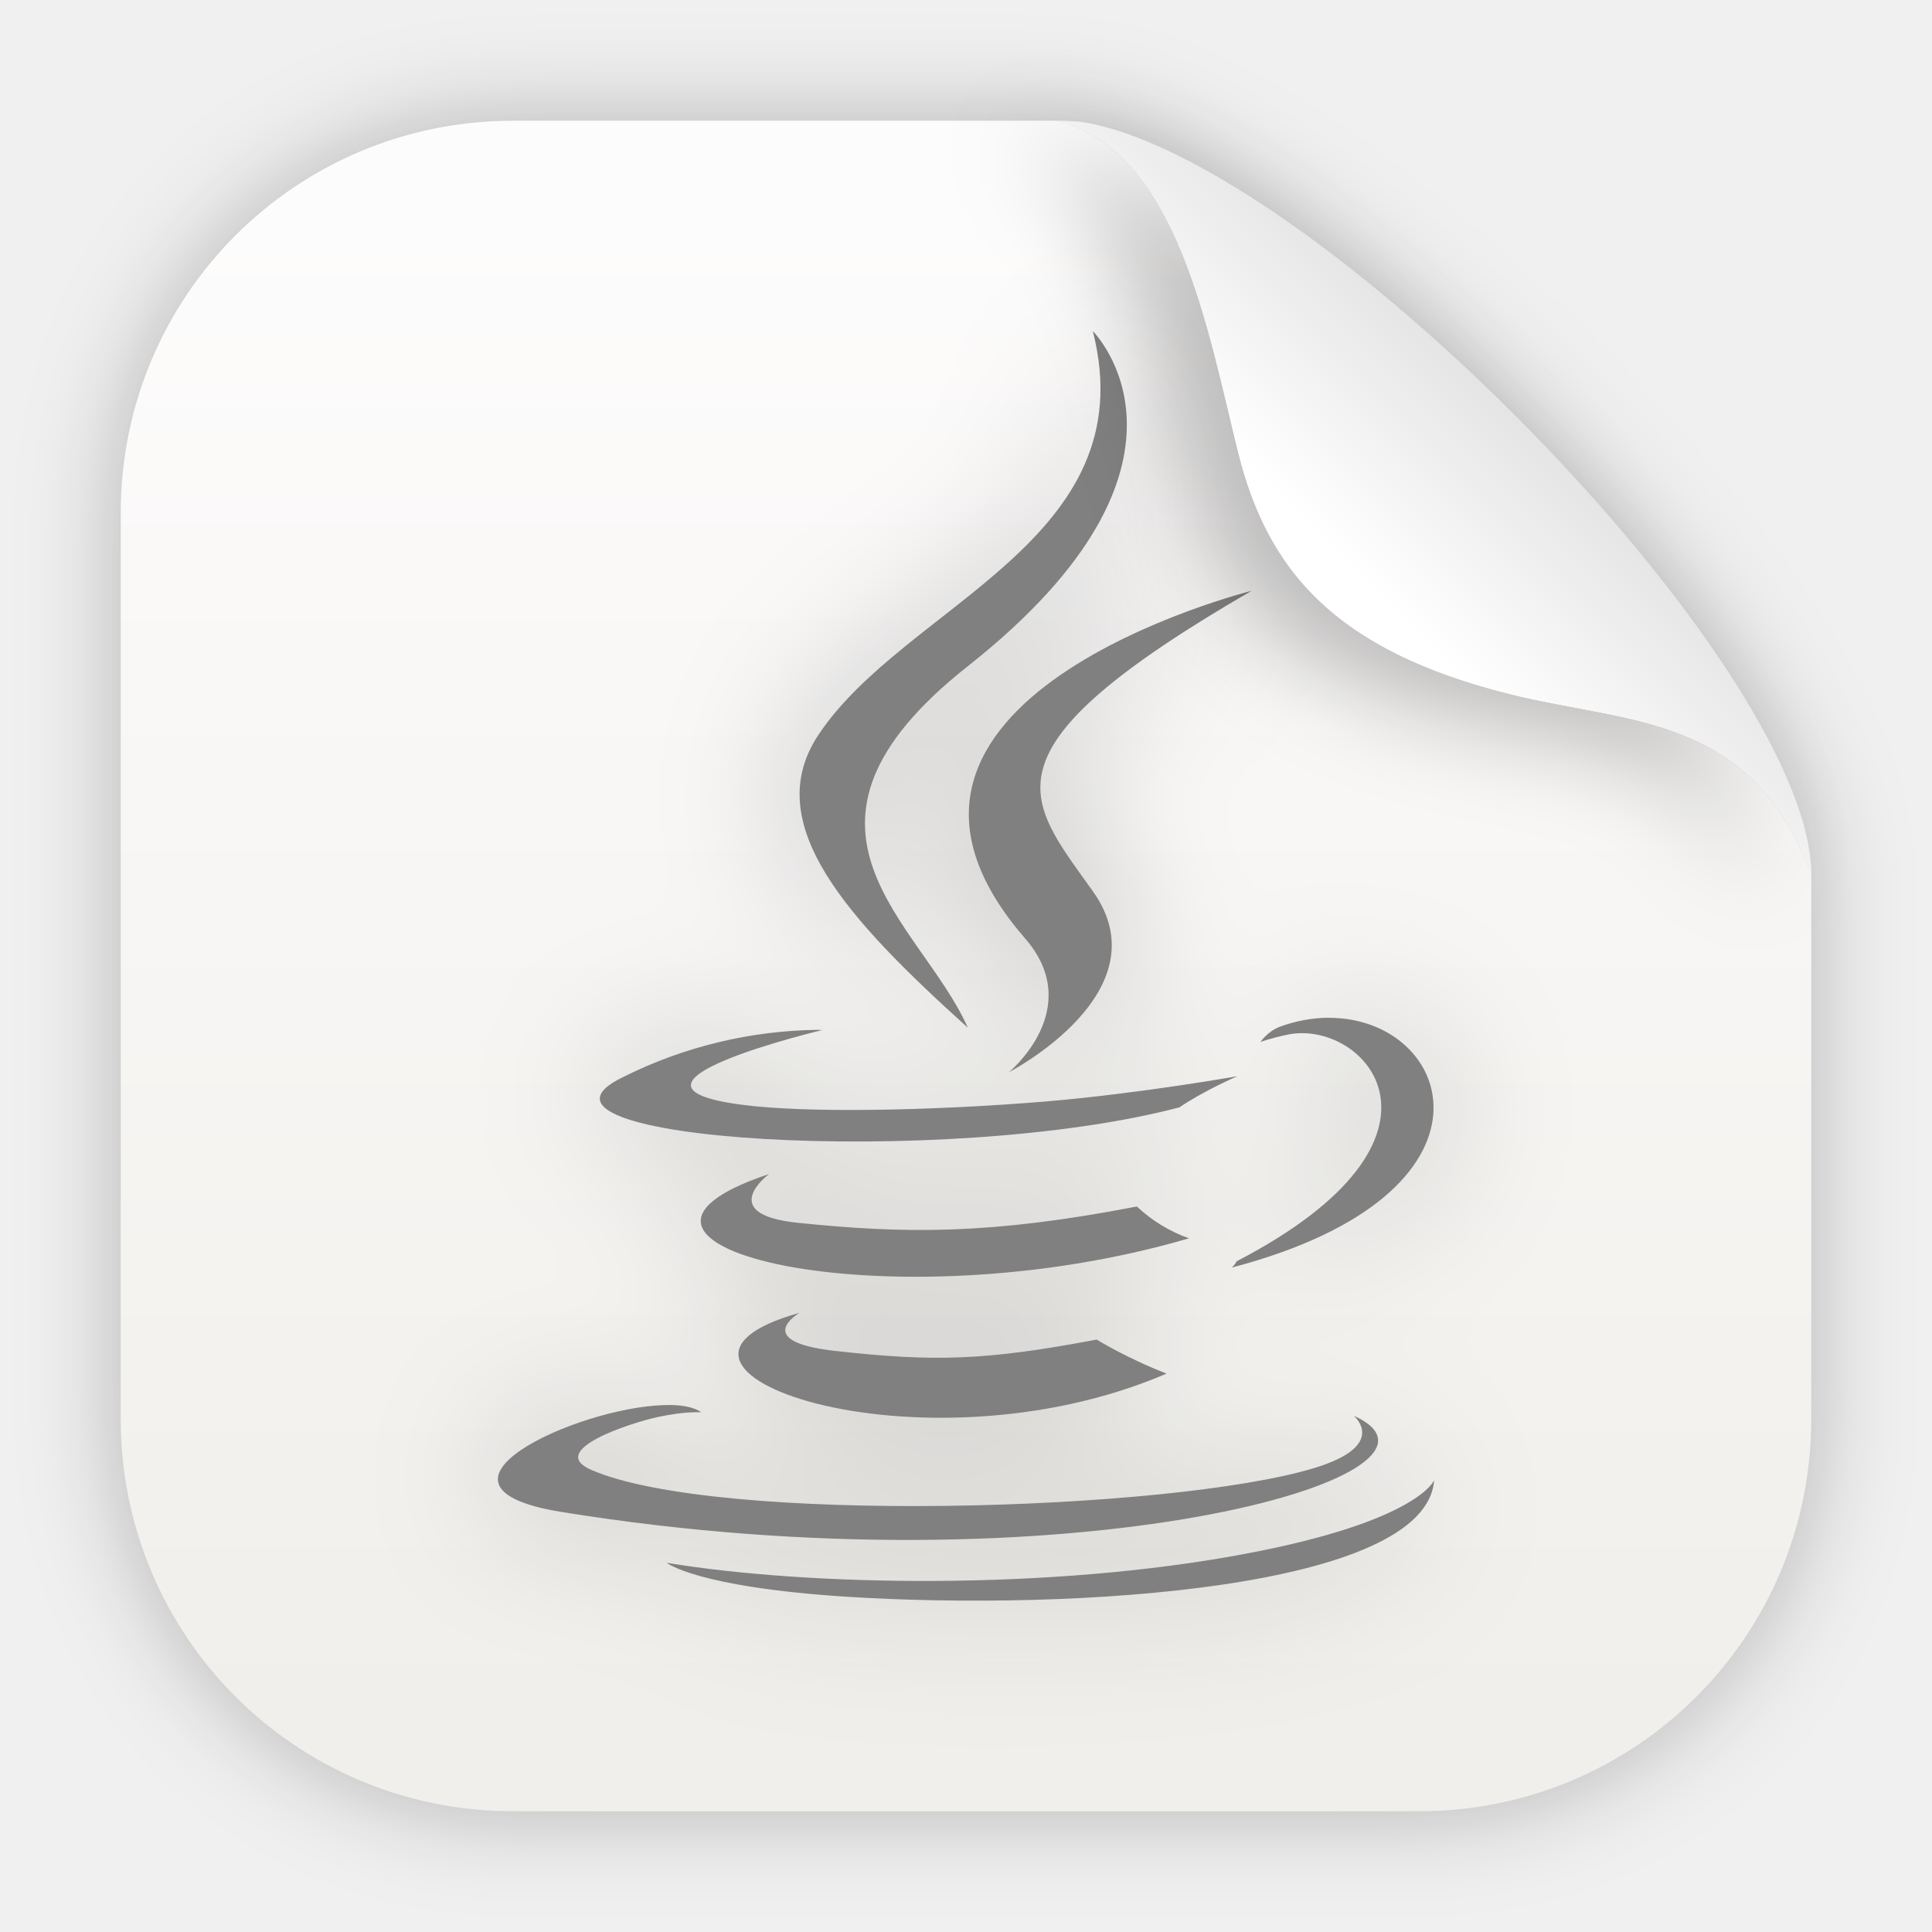
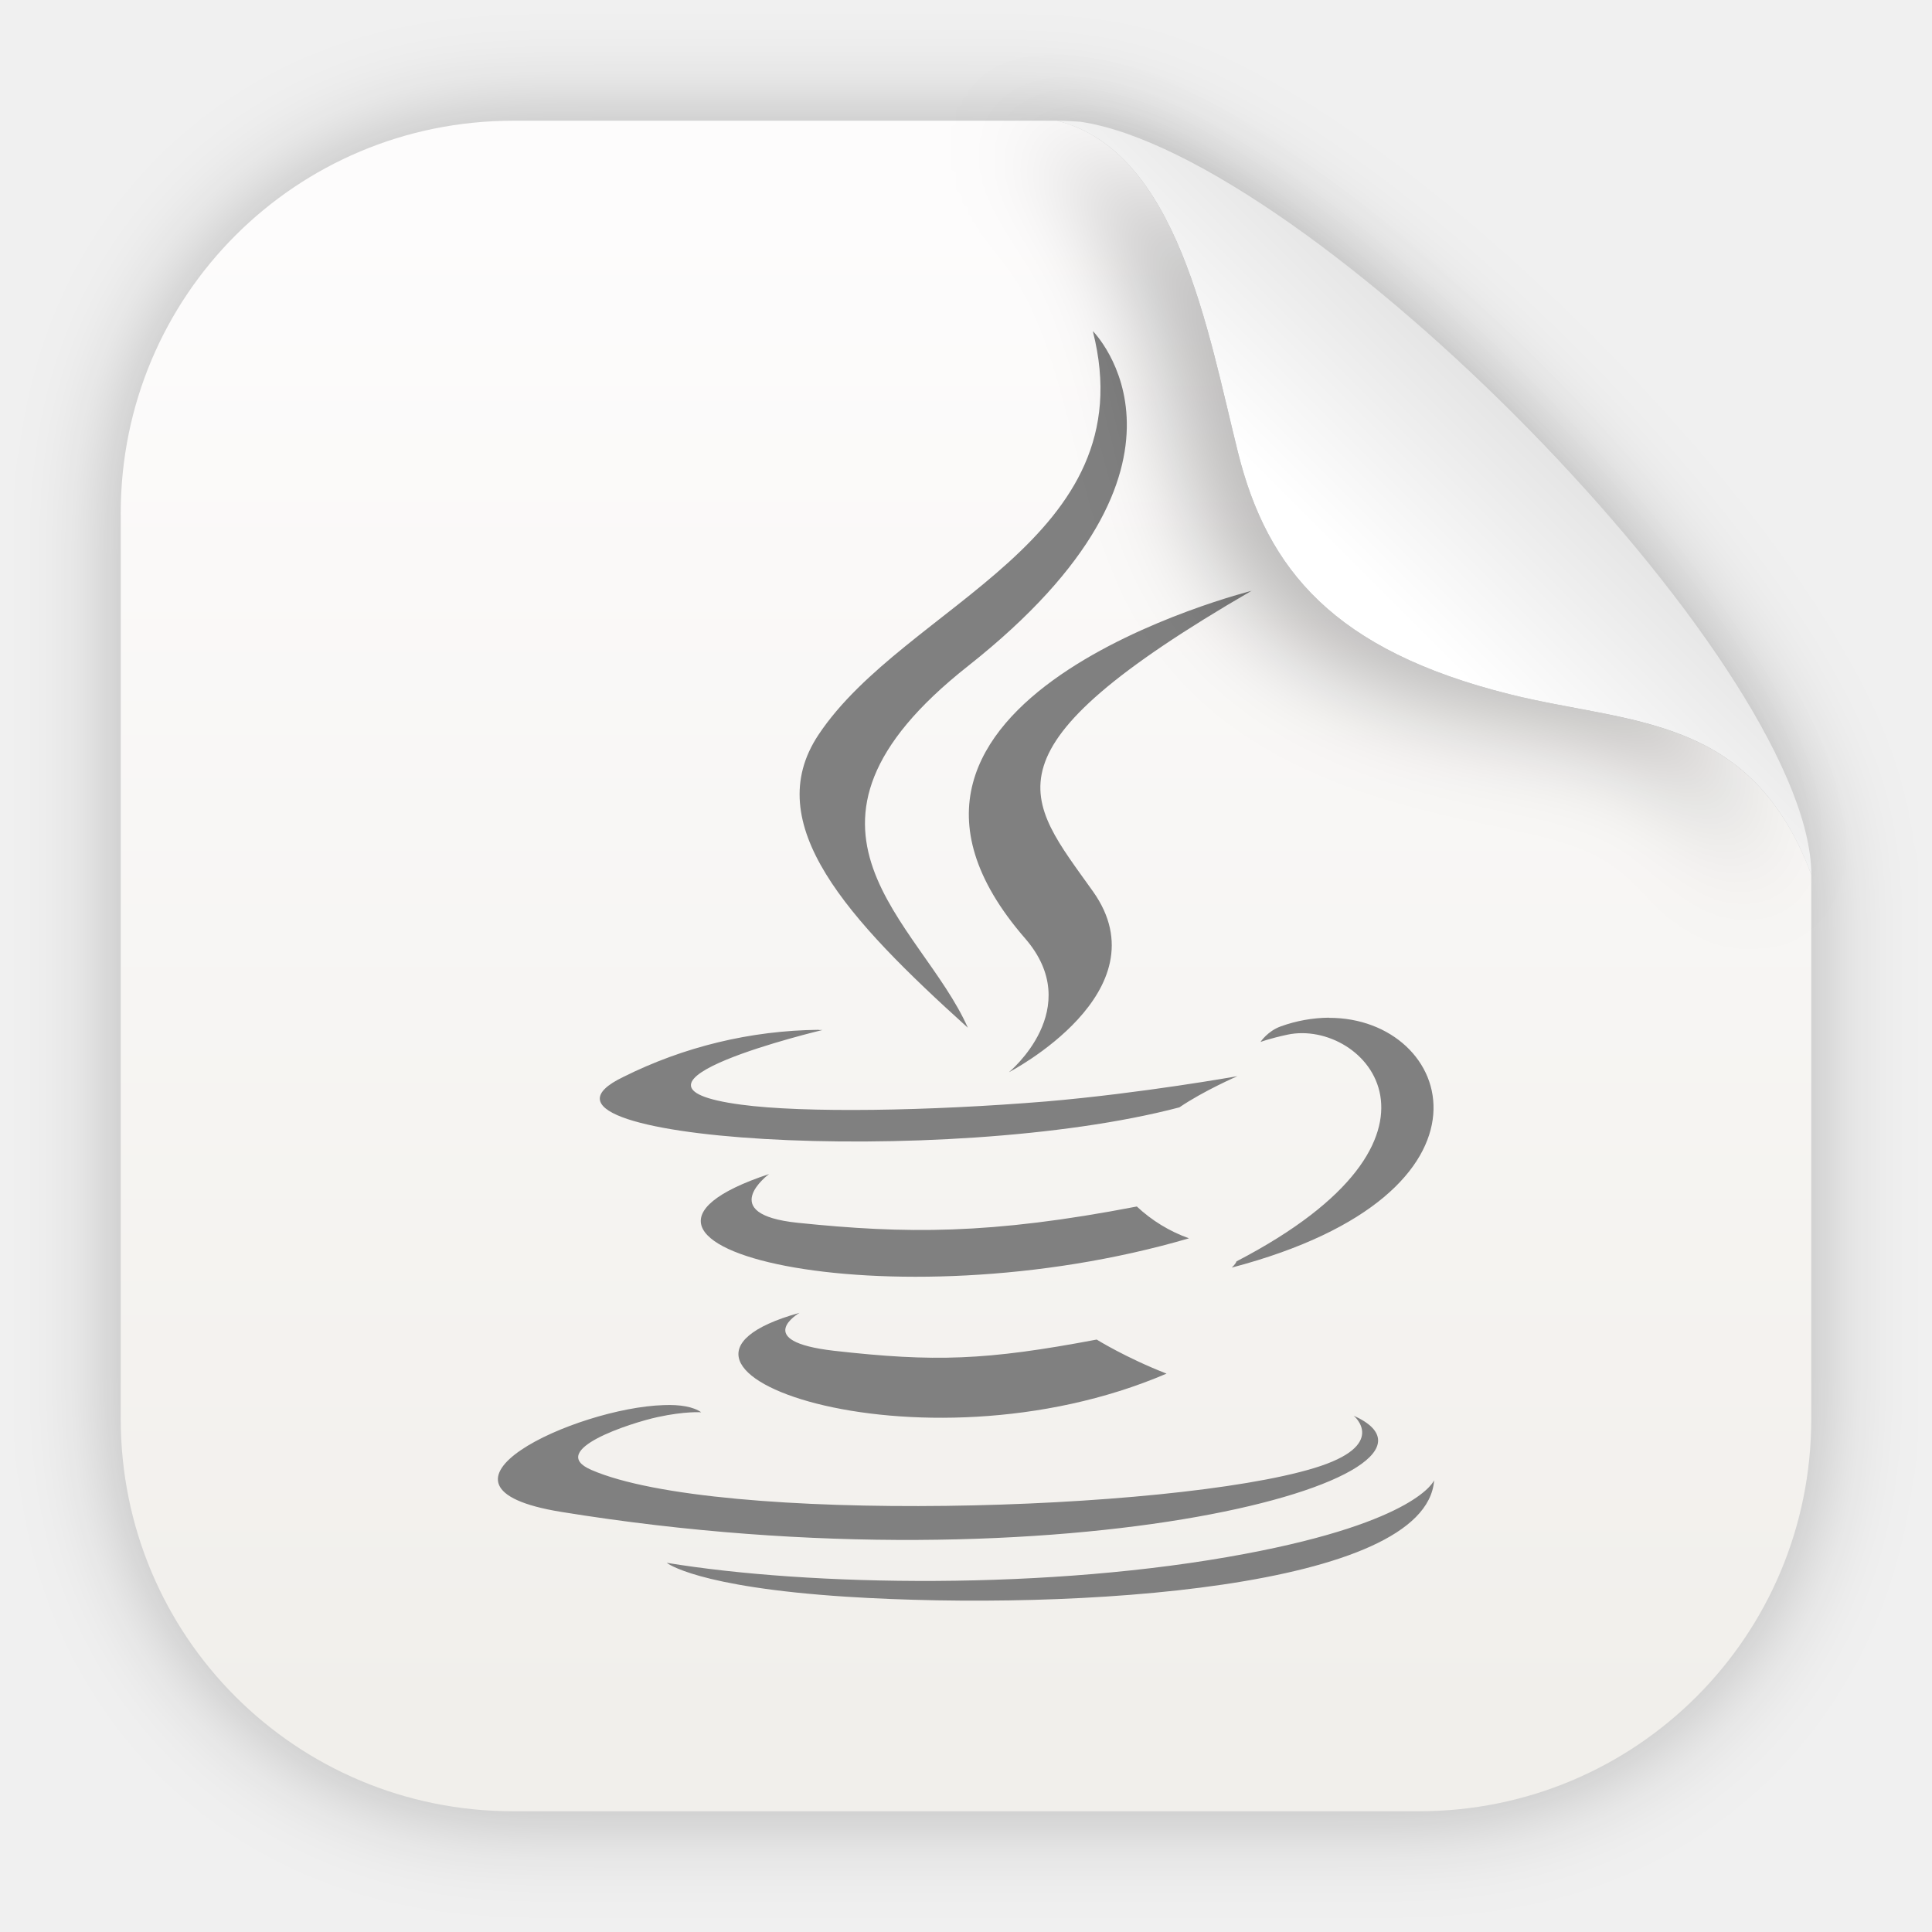
<svg xmlns="http://www.w3.org/2000/svg" xmlns:xlink="http://www.w3.org/1999/xlink" width="64" height="64" version="1.1" id="svg2">
  <defs id="defs2">
    <linearGradient id="linearGradient94" x1="7.937" x2="7.937" y1="15.081" y2="1.852" gradientTransform="scale(3.7796)" gradientUnits="userSpaceOnUse" spreadMethod="pad">
      <stop stop-color="#f1efeb" offset="0" id="stop93" style="stop-color:#000000;stop-opacity:1;" />
      <stop stop-color="#fdfcfc" offset="1" id="stop94" />
    </linearGradient>
    <linearGradient id="linearGradient92" x1="7.937" x2="7.937" y1="15.081" y2="1.852" gradientTransform="scale(3.7796)" gradientUnits="userSpaceOnUse" spreadMethod="pad">
      <stop stop-color="#f1efeb" offset="0" id="stop91" style="stop-color:#695e49;stop-opacity:1;" />
      <stop stop-color="#fdfcfc" offset="1" id="stop92" />
    </linearGradient>
    <linearGradient id="linearGradient90" x1="7.937" x2="7.937" y1="15.081" y2="1.852" gradientTransform="scale(3.7796)" gradientUnits="userSpaceOnUse" spreadMethod="pad">
      <stop stop-color="#f1efeb" offset="0" id="stop89" style="stop-color:#6a5f4a;stop-opacity:1;" />
      <stop stop-color="#fdfcfc" offset="1" id="stop90" />
    </linearGradient>
    <linearGradient id="linearGradient88" x1="7.937" x2="7.937" y1="15.081" y2="1.852" gradientTransform="scale(3.7796)" gradientUnits="userSpaceOnUse" spreadMethod="pad">
      <stop stop-color="#f1efeb" offset="0" id="stop87" style="stop-color:#70654e;stop-opacity:1;" />
      <stop stop-color="#fdfcfc" offset="1" id="stop88" />
    </linearGradient>
    <linearGradient id="linearGradient86" x1="7.937" x2="7.937" y1="15.081" y2="1.852" gradientTransform="scale(3.7796)" gradientUnits="userSpaceOnUse" spreadMethod="pad">
      <stop stop-color="#f1efeb" offset="0" id="stop85" style="stop-color:#948567;stop-opacity:1;" />
      <stop stop-color="#fdfcfc" offset="1" id="stop86" />
    </linearGradient>
    <linearGradient id="linearGradient84" x1="7.937" x2="7.937" y1="15.081" y2="1.852" gradientTransform="scale(3.7796)" gradientUnits="userSpaceOnUse" spreadMethod="pad">
      <stop stop-color="#f1efeb" offset="0" id="stop83" style="stop-color:#aca189;stop-opacity:1;" />
      <stop stop-color="#fdfcfc" offset="1" id="stop84" />
    </linearGradient>
    <linearGradient id="linearGradient82" x1="7.937" x2="7.937" y1="15.081" y2="1.852" gradientTransform="scale(3.7796)" gradientUnits="userSpaceOnUse" spreadMethod="pad">
      <stop stop-color="#f1efeb" offset="0" id="stop81" style="stop-color:#c1b9a7;stop-opacity:1;" />
      <stop stop-color="#fdfcfc" offset="1" id="stop82" />
    </linearGradient>
    <linearGradient id="linearGradient80" x1="7.937" x2="7.937" y1="15.081" y2="1.852" gradientTransform="scale(3.7796)" gradientUnits="userSpaceOnUse" spreadMethod="pad">
      <stop stop-color="#f1efeb" offset="0" id="stop79" style="stop-color:#d0c9bb;stop-opacity:1;" />
      <stop stop-color="#fdfcfc" offset="1" id="stop80" />
    </linearGradient>
    <linearGradient id="linearGradient78" x1="7.937" x2="7.937" y1="15.081" y2="1.852" gradientTransform="scale(3.7796)" gradientUnits="userSpaceOnUse" spreadMethod="pad">
      <stop stop-color="#f1efeb" offset="0" id="stop77" style="stop-color:#dcd7cd;stop-opacity:1;" />
      <stop stop-color="#fdfcfc" offset="1" id="stop78" />
    </linearGradient>
    <linearGradient id="linearGradient76" x1="7.937" x2="7.937" y1="15.081" y2="1.852" gradientTransform="scale(3.7796)" gradientUnits="userSpaceOnUse" spreadMethod="pad">
      <stop stop-color="#f1efeb" offset="0" id="stop75" style="stop-color:#e2ddd5;stop-opacity:1;" />
      <stop stop-color="#fdfcfc" offset="1" id="stop76" />
    </linearGradient>
    <linearGradient id="linearGradient74" x1="7.937" x2="7.937" y1="15.081" y2="1.852" gradientTransform="scale(3.7796)" gradientUnits="userSpaceOnUse" spreadMethod="pad">
      <stop stop-color="#f1efeb" offset="0" id="stop73" style="stop-color:#e2ded5;stop-opacity:1;" />
      <stop stop-color="#fdfcfc" offset="1" id="stop74" />
    </linearGradient>
    <linearGradient id="linearGradient72" x1="7.937" x2="7.937" y1="15.081" y2="1.852" gradientTransform="scale(3.7796)" gradientUnits="userSpaceOnUse" spreadMethod="pad">
      <stop stop-color="#f1efeb" offset="0" id="stop71" style="stop-color:#9a8b6e;stop-opacity:1;" />
      <stop stop-color="#fdfcfc" offset="1" id="stop72" />
    </linearGradient>
    <linearGradient id="linearGradient70" x1="7.937" x2="7.937" y1="15.081" y2="1.852" gradientTransform="scale(3.7796)" gradientUnits="userSpaceOnUse" spreadMethod="pad">
      <stop stop-color="#f1efeb" offset="0" id="stop69" style="stop-color:#756a52;stop-opacity:1;" />
      <stop stop-color="#fdfcfc" offset="1" id="stop70" />
    </linearGradient>
    <linearGradient id="linearGradient68" x1="7.937" x2="7.937" y1="15.081" y2="1.852" gradientTransform="scale(3.7796)" gradientUnits="userSpaceOnUse" spreadMethod="pad">
      <stop stop-color="#f1efeb" offset="0" id="stop67" style="stop-color:#574e3d;stop-opacity:1;" />
      <stop stop-color="#fdfcfc" offset="1" id="stop68" />
    </linearGradient>
    <linearGradient id="linearGradient66" x1="7.937" x2="7.937" y1="15.081" y2="1.852" gradientTransform="scale(3.7796)" gradientUnits="userSpaceOnUse" spreadMethod="pad">
      <stop stop-color="#f1efeb" offset="0" id="stop65" style="stop-color:#4d4536;stop-opacity:1;" />
      <stop stop-color="#fdfcfc" offset="1" id="stop66" />
    </linearGradient>
    <linearGradient id="linearGradient64" x1="7.937" x2="7.937" y1="15.081" y2="1.852" gradientTransform="scale(3.7796)" gradientUnits="userSpaceOnUse" spreadMethod="pad">
      <stop stop-color="#f1efeb" offset="0" id="stop63" style="stop-color:#4d4536;stop-opacity:1;" />
      <stop stop-color="#fdfcfc" offset="1" id="stop64" />
    </linearGradient>
    <linearGradient id="linearGradient62" x1="7.937" x2="7.937" y1="15.081" y2="1.852" gradientTransform="scale(3.7796)" gradientUnits="userSpaceOnUse" spreadMethod="pad">
      <stop stop-color="#f1efeb" offset="0" id="stop61" style="stop-color:#0c0b08;stop-opacity:1;" />
      <stop stop-color="#fdfcfc" offset="1" id="stop62" />
    </linearGradient>
    <linearGradient id="linearGradient60" x1="7.937" x2="7.937" y1="15.081" y2="1.852" gradientTransform="scale(3.7796)" gradientUnits="userSpaceOnUse" spreadMethod="pad">
      <stop stop-color="#f1efeb" offset="0" id="stop59" style="stop-color:#0b0a08;stop-opacity:1;" />
      <stop stop-color="#fdfcfc" offset="1" id="stop60" />
    </linearGradient>
    <linearGradient id="linearGradient58" x1="7.937" x2="7.937" y1="15.081" y2="1.852" gradientTransform="scale(3.7796)" gradientUnits="userSpaceOnUse" spreadMethod="pad">
      <stop stop-color="#f1efeb" offset="0" id="stop57" style="stop-color:#0b0a08;stop-opacity:1;" />
      <stop stop-color="#fdfcfc" offset="1" id="stop58" />
    </linearGradient>
    <linearGradient id="linearGradient56" x1="7.937" x2="7.937" y1="15.081" y2="1.852" gradientTransform="scale(3.7796)" gradientUnits="userSpaceOnUse" spreadMethod="pad">
      <stop stop-color="#f1efeb" offset="0" id="stop55" style="stop-color:#171410;stop-opacity:1;" />
      <stop stop-color="#fdfcfc" offset="1" id="stop56" />
    </linearGradient>
    <linearGradient id="linearGradient54" x1="7.937" x2="7.937" y1="15.081" y2="1.852" gradientTransform="scale(3.7796)" gradientUnits="userSpaceOnUse" spreadMethod="pad">
      <stop stop-color="#f1efeb" offset="0" id="stop53" style="stop-color:#2d281f;stop-opacity:1;" />
      <stop stop-color="#fdfcfc" offset="1" id="stop54" />
    </linearGradient>
    <linearGradient id="linearGradient52" x1="7.937" x2="7.937" y1="15.081" y2="1.852" gradientTransform="scale(3.7796)" gradientUnits="userSpaceOnUse" spreadMethod="pad">
      <stop stop-color="#f1efeb" offset="0" id="stop51" style="stop-color:#3a3428;stop-opacity:1;" />
      <stop stop-color="#fdfcfc" offset="1" id="stop52" />
    </linearGradient>
    <linearGradient id="linearGradient50" x1="7.937" x2="7.937" y1="15.081" y2="1.852" gradientTransform="scale(3.7796)" gradientUnits="userSpaceOnUse" spreadMethod="pad">
      <stop stop-color="#f1efeb" offset="0" id="stop49" style="stop-color:#473f31;stop-opacity:1;" />
      <stop stop-color="#fdfcfc" offset="1" id="stop50" />
    </linearGradient>
    <linearGradient id="linearGradient48" x1="7.937" x2="7.937" y1="15.081" y2="1.852" gradientTransform="scale(3.7796)" gradientUnits="userSpaceOnUse" spreadMethod="pad">
      <stop stop-color="#f1efeb" offset="0" id="stop47" style="stop-color:#4e4737;stop-opacity:1;" />
      <stop stop-color="#fdfcfc" offset="1" id="stop48" />
    </linearGradient>
    <linearGradient id="linearGradient46" x1="7.937" x2="7.937" y1="15.081" y2="1.852" gradientTransform="scale(3.7796)" gradientUnits="userSpaceOnUse" spreadMethod="pad">
      <stop stop-color="#f1efeb" offset="0" id="stop45" style="stop-color:#534b3a;stop-opacity:1;" />
      <stop stop-color="#fdfcfc" offset="1" id="stop46" />
    </linearGradient>
    <linearGradient id="linearGradient44" x1="7.937" x2="7.937" y1="15.081" y2="1.852" gradientTransform="scale(3.7796)" gradientUnits="userSpaceOnUse" spreadMethod="pad">
      <stop stop-color="#f1efeb" offset="0" id="stop43" style="stop-color:#544c3b;stop-opacity:1;" />
      <stop stop-color="#fdfcfc" offset="1" id="stop44" />
    </linearGradient>
    <linearGradient id="linearGradient42" x1="7.937" x2="7.937" y1="15.081" y2="1.852" gradientTransform="scale(3.7796)" gradientUnits="userSpaceOnUse" spreadMethod="pad">
      <stop stop-color="#f1efeb" offset="0" id="stop41" style="stop-color:#554c3b;stop-opacity:1;" />
      <stop stop-color="#fdfcfc" offset="1" id="stop42" />
    </linearGradient>
    <linearGradient id="linearGradient40" x1="7.937" x2="7.937" y1="15.081" y2="1.852" gradientTransform="scale(3.7796)" gradientUnits="userSpaceOnUse" spreadMethod="pad">
      <stop stop-color="#f1efeb" offset="0" id="stop39" style="stop-color:#564d3c;stop-opacity:1;" />
      <stop stop-color="#fdfcfc" offset="1" id="stop40" />
    </linearGradient>
    <linearGradient id="linearGradient38" x1="7.937" x2="7.937" y1="15.081" y2="1.852" gradientTransform="scale(3.7796)" gradientUnits="userSpaceOnUse" spreadMethod="pad">
      <stop stop-color="#f1efeb" offset="0" id="stop37" style="stop-color:#000000;stop-opacity:1;" />
      <stop stop-color="#fdfcfc" offset="1" id="stop38" />
    </linearGradient>
    <linearGradient id="linearGradient36" x1="7.937" x2="7.937" y1="15.081" y2="1.852" gradientTransform="scale(3.7796)" gradientUnits="userSpaceOnUse" spreadMethod="pad">
      <stop stop-color="#f1efeb" offset="0" id="stop35" style="stop-color:#000000;stop-opacity:1;" />
      <stop stop-color="#fdfcfc" offset="1" id="stop36" />
    </linearGradient>
    <linearGradient id="linearGradient34" x1="7.937" x2="7.937" y1="15.081" y2="1.852" gradientTransform="scale(3.7796)" gradientUnits="userSpaceOnUse" spreadMethod="pad">
      <stop stop-color="#f1efeb" offset="0" id="stop33" style="stop-color:#000000;stop-opacity:1;" />
      <stop stop-color="#fdfcfc" offset="1" id="stop34" />
    </linearGradient>
    <linearGradient id="linearGradient32" x1="7.937" x2="7.937" y1="15.081" y2="1.852" gradientTransform="scale(3.7796)" gradientUnits="userSpaceOnUse" spreadMethod="pad">
      <stop stop-color="#f1efeb" offset="0" id="stop31" style="stop-color:#000000;stop-opacity:1;" />
      <stop stop-color="#fdfcfc" offset="1" id="stop32" />
    </linearGradient>
    <linearGradient id="linearGradient30" x1="7.937" x2="7.937" y1="15.081" y2="1.852" gradientTransform="scale(3.7796)" gradientUnits="userSpaceOnUse" spreadMethod="pad">
      <stop stop-color="#f1efeb" offset="0" id="stop29" style="stop-color:#000000;stop-opacity:1;" />
      <stop stop-color="#fdfcfc" offset="1" id="stop30" />
    </linearGradient>
    <linearGradient id="linearGradient28" x1="7.937" x2="7.937" y1="15.081" y2="1.852" gradientTransform="scale(3.7796)" gradientUnits="userSpaceOnUse" spreadMethod="pad">
      <stop stop-color="#f1efeb" offset="0" id="stop27" style="stop-color:#000000;stop-opacity:1;" />
      <stop stop-color="#fdfcfc" offset="1" id="stop28" />
    </linearGradient>
    <linearGradient id="linearGradient26" x1="7.937" x2="7.937" y1="15.081" y2="1.852" gradientTransform="scale(3.7796)" gradientUnits="userSpaceOnUse" spreadMethod="pad">
      <stop stop-color="#f1efeb" offset="0" id="stop25" style="stop-color:#000000;stop-opacity:1;" />
      <stop stop-color="#fdfcfc" offset="1" id="stop26" />
    </linearGradient>
    <linearGradient id="linearGradient24" x1="7.937" x2="7.937" y1="15.081" y2="1.852" gradientTransform="scale(3.7796)" gradientUnits="userSpaceOnUse" spreadMethod="pad">
      <stop stop-color="#f1efeb" offset="0" id="stop23" style="stop-color:#000000;stop-opacity:1;" />
      <stop stop-color="#fdfcfc" offset="1" id="stop24" />
    </linearGradient>
    <linearGradient id="linearGradient22" x1="7.937" x2="7.937" y1="15.081" y2="1.852" gradientTransform="scale(3.7796)" gradientUnits="userSpaceOnUse" spreadMethod="pad">
      <stop stop-color="#f1efeb" offset="0" id="stop21" style="stop-color:#040403;stop-opacity:1;" />
      <stop stop-color="#fdfcfc" offset="1" id="stop22" />
    </linearGradient>
    <linearGradient id="linearGradient20" x1="7.937" x2="7.937" y1="15.081" y2="1.852" gradientTransform="scale(3.7796)" gradientUnits="userSpaceOnUse" spreadMethod="pad">
      <stop stop-color="#f1efeb" offset="0" id="stop19" style="stop-color:#1d1a15;stop-opacity:1;" />
      <stop stop-color="#fdfcfc" offset="1" id="stop20" />
    </linearGradient>
    <linearGradient id="linearGradient18" x1="7.937" x2="7.937" y1="15.081" y2="1.852" gradientTransform="scale(3.7796)" gradientUnits="userSpaceOnUse" spreadMethod="pad">
      <stop stop-color="#f1efeb" offset="0" id="stop17" style="stop-color:#4b4435;stop-opacity:1;" />
      <stop stop-color="#fdfcfc" offset="1" id="stop18" />
    </linearGradient>
    <linearGradient id="linearGradient16" x1="7.937" x2="7.937" y1="15.081" y2="1.852" gradientTransform="scale(3.7796)" gradientUnits="userSpaceOnUse" spreadMethod="pad">
      <stop stop-color="#f1efeb" offset="0" id="stop15" style="stop-color:#635945;stop-opacity:1;" />
      <stop stop-color="#fdfcfc" offset="1" id="stop16" />
    </linearGradient>
    <linearGradient id="linearGradient14" x1="7.937" x2="7.937" y1="15.081" y2="1.852" gradientTransform="scale(3.7796)" gradientUnits="userSpaceOnUse" spreadMethod="pad">
      <stop stop-color="#f1efeb" offset="0" id="stop13" style="stop-color:#746851;stop-opacity:1;" />
      <stop stop-color="#fdfcfc" offset="1" id="stop14" />
    </linearGradient>
    <linearGradient id="linearGradient12" x1="7.937" x2="7.937" y1="15.081" y2="1.852" gradientTransform="scale(3.7796)" gradientUnits="userSpaceOnUse" spreadMethod="pad">
      <stop stop-color="#f1efeb" offset="0" id="stop11" style="stop-color:#7d7057;stop-opacity:1;" />
      <stop stop-color="#fdfcfc" offset="1" id="stop12" />
    </linearGradient>
    <linearGradient id="linearGradient10" x1="7.937" x2="7.937" y1="15.081" y2="1.852" gradientTransform="scale(3.7796)" gradientUnits="userSpaceOnUse" spreadMethod="pad">
      <stop stop-color="#f1efeb" offset="0" id="stop9" style="stop-color:#7f7259;stop-opacity:1;" />
      <stop stop-color="#fdfcfc" offset="1" id="stop10" />
    </linearGradient>
    <linearGradient id="linearGradient8" x1="7.937" x2="7.937" y1="15.081" y2="1.852" gradientTransform="scale(3.7796)" gradientUnits="userSpaceOnUse">
      <stop stop-color="#f1efeb" offset="0" id="stop7" style="stop-color:#7f7259;stop-opacity:1;" />
      <stop stop-color="#fdfcfc" offset="1" id="stop8" />
    </linearGradient>
    <linearGradient id="linearGradient862-3" x1="7.937" x2="7.937" y1="15.081" y2="1.852" gradientTransform="scale(3.7796)" gradientUnits="userSpaceOnUse" xlink:href="#linearGradient92">
      <stop stop-color="#f1efeb" offset="0" id="stop1" />
      <stop stop-color="#fdfcfc" offset="1" id="stop2" />
    </linearGradient>
    <linearGradient id="d" x1="45" x2="60.076" y1="19" y2="3.924" gradientTransform="translate(0.01285182,-0.00112622)" gradientUnits="userSpaceOnUse">
      <stop offset="0" stop-color="#fff" id="stop5" />
      <stop offset="1" stop-color="#b3b3b3" id="stop6" />
    </linearGradient>
    <linearGradient xlink:href="#linearGradient862-3" id="linearGradient5" gradientUnits="userSpaceOnUse" gradientTransform="matrix(3.7796,0,0,3.7796,-9.765e-4,0.0302735)" x1="7.937" y1="15.081" x2="7.937" y2="1.852" />
    <filter style="color-interpolation-filters:sRGB" id="filter95" x="-0.147" y="-0.147" width="1.294" height="1.294">
      <feGaussianBlur stdDeviation="1.53" id="feGaussianBlur95" />
    </filter>
    <linearGradient id="c" x1="32" x2="32" y1="11" y2="53" gradientUnits="userSpaceOnUse">
      <stop stop-color="#f7bd39" offset="0" id="stop3" />
      <stop stop-color="#f9e657" offset="1" id="stop4" />
    </linearGradient>
    <filter id="d-2" x="-0.06" y="-0.06" width="1.12" height="1.12" color-interpolation-filters="sRGB">
      <feGaussianBlur stdDeviation=".185" id="feGaussianBlur10" />
    </filter>
    <linearGradient id="e" x1="8.467" x2="8.467" y1="284.83" y2="292.24" gradientUnits="userSpaceOnUse">
      <stop stop-color="#525252" offset="0" id="stop5-0" />
      <stop stop-color="#1f1f1f" offset="1" id="stop6-2" />
    </linearGradient>
    <filter style="color-interpolation-filters:sRGB" id="filter94" x="-0.069" y="-0.069" width="1.138" height="1.138">
      <feGaussianBlur stdDeviation="1.613" id="feGaussianBlur94" />
    </filter>
    <style id="current-color-scheme" type="text/css">
   .ColorScheme-Text { color:#363636; }
  </style>
    <style id="current-color-scheme-4" type="text/css">.ColorScheme-Text { color:#363636; } .ColorScheme-Text { color:#363636; }</style>
    <style id="current-color-scheme-1" type="text/css">.ColorScheme-Text { color:#363636; } .ColorScheme-Text { color:#363636; }</style>
    <filter style="color-interpolation-filters:sRGB" id="filter1" x="-0.173" y="-0.128" width="1.346" height="1.255">
      <feGaussianBlur stdDeviation="2.238" id="feGaussianBlur1" />
    </filter>
  </defs>
  <path id="path3-9-5" style="fill:#000000;fill-opacity:1;stroke-width:3.78;filter:url(#filter94);opacity:0.25" d="m 17.001,3.999 c -7.203,0 -13.002,5.799 -13.002,13.002 v 29.998 c 0,7.203 5.799,13.002 13.002,13.002 h 29.998 c 7.203,0 13.002,-5.799 13.002,-13.002 V 28.972 c -0.125,-0.333 -0.258,-0.643 -0.398,-0.934 -0.14,-0.29 -0.289,-0.559 -0.443,-0.811 -0.154,-0.251 -0.315,-0.484 -0.482,-0.699 -0.167,-0.215 -0.342,-0.415 -0.521,-0.598 -0.18,-0.183 -0.364,-0.35 -0.555,-0.504 -0.191,-0.154 -0.387,-0.293 -0.588,-0.422 -0.201,-0.128 -0.407,-0.245 -0.617,-0.352 0.21,0.106 0.416,0.223 0.617,0.352 0.201,0.128 0.397,0.268 0.588,0.422 0.191,0.154 0.375,0.321 0.555,0.504 0.18,0.183 0.354,0.382 0.521,0.598 0.167,0.215 0.328,0.448 0.482,0.699 0.154,0.251 0.303,0.52 0.443,0.811 0.14,0.29 0.273,0.601 0.398,0.934 V 28.833 C 59.752,21.784 43.371,5.184 35.8,4.034 c -0.265,-0.02 -0.528,-0.035 -0.787,-0.035 0.25,0.062 0.488,0.146 0.715,0.246 0.227,0.1 0.444,0.216 0.65,0.35 0.206,0.134 0.402,0.285 0.588,0.449 0.186,0.164 0.363,0.342 0.531,0.533 0.168,0.191 0.327,0.396 0.479,0.611 0.151,0.215 0.294,0.44 0.43,0.676 C 38.27,6.629 38.127,6.404 37.976,6.188 37.824,5.973 37.665,5.769 37.497,5.577 37.329,5.386 37.152,5.208 36.966,5.044 36.78,4.88 36.584,4.729 36.378,4.595 36.172,4.461 35.955,4.345 35.728,4.245 35.5,4.145 35.263,4.062 35.013,3.999 Z m 22.729,6.025 c 0.178,0.564 0.338,1.139 0.486,1.709 0.297,1.141 0.547,2.266 0.797,3.266 -0.25,-1 -0.5,-2.125 -0.797,-3.266 -0.148,-0.57 -0.309,-1.145 -0.486,-1.709 z m 13.246,13.58 c 0.484,0.095 0.96,0.197 1.424,0.318 -0.464,-0.122 -0.94,-0.223 -1.424,-0.318 z" />
  <path d="m 17.001,3.999 c -7.203,0 -13.002,5.799 -13.002,13.002 v 29.998 c 0,7.203 5.799,13.002 13.002,13.002 h 29.998 c 7.203,0 13.002,-5.799 13.002,-13.002 V 28.972 c -2.004,-5.329 -5.996,-4.974 -9.988,-5.973 -5.82,-1.455 -8.03,-4.12 -9,-8 -1,-4 -2,-10 -6,-11 z" style="display:inline;fill:url(#linearGradient5);stroke-width:3.78" id="path3-9" />
  <rect style="display:none;opacity:0.25;fill:none;fill-opacity:1;stroke:#ff00ee;stroke-width:0.1;stroke-linecap:square;stroke-linejoin:round;stroke-dasharray:none;stroke-opacity:1" id="rect1" width="31.623" height="31.623" x="16.189" y="16.189" />
-   <path d="m 36.203,10.976 c 1.764,6.939 -6.214,9.037 -9.09,13.365 -1.96,2.945 0.964,6.108 4.948,9.704 -1.552,-3.512 -6.823,-6.59 0,-11.977 8.513,-6.722 4.148,-11.092 4.148,-11.092 z m 5.271,8.592 c 0,0 -14.392,3.591 -7.522,11.511 2.034,2.336 -0.53,4.439 -0.53,4.439 0,0 5.149,-2.659 2.786,-5.986 -2.209,-3.109 -3.904,-4.651 5.265,-9.969 z m 2.548,14.144 a 4.852,4.852 0 0 0 -1.589,0.286 c -0.445,0.159 -0.678,0.519 -0.678,0.519 0,0 0.281,-0.111 0.901,-0.244 2.548,-0.53 6.198,3.411 -1.695,7.511 -0.032,0.095 -0.159,0.207 -0.159,0.207 9.387,-2.468 7.342,-8.285 3.221,-8.274 z M 27.123,34.114 a 14.827,14.827 0 0 0 -6.489,1.568 c -4.312,2.087 10.679,3.041 18.434,1.001 0.81,-0.551 1.923,-1.033 1.923,-1.033 0,0 -3.173,0.567 -6.335,0.837 -3.867,0.318 -8.025,0.387 -10.107,0.106 -4.937,-0.657 2.702,-2.474 2.702,-2.474 h -0.132 z m -1.647,4.778 c -7.119,2.363 3.962,5.043 13.91,2.129 a 4.969,4.969 0 0 1 -1.727,-1.054 c -4.863,0.938 -7.676,0.906 -11.23,0.54 C 23.675,40.222 25.476,38.892 25.476,38.892 Z m 1.006,4.598 c -6.463,1.806 3.931,5.541 12.162,2.013 -1.345,-0.524 -2.315,-1.128 -2.315,-1.128 -3.671,0.694 -5.371,0.747 -8.703,0.371 -2.755,-0.318 -1.144,-1.255 -1.144,-1.255 z m -4.492,3.056 c -2.903,0.085 -8.581,2.702 -3.39,3.539 16.782,2.723 30.591,-1.224 26.242,-3.189 0,0 1.187,0.98 -1.314,1.737 -4.746,1.441 -19.774,1.875 -23.943,0.058 -1.499,-0.652 1.314,-1.557 2.198,-1.748 0.922,-0.201 1.446,-0.159 1.446,-0.159 -0.26,-0.185 -0.705,-0.26 -1.24,-0.238 z m 25.517,2.49 c 0,0 -0.53,1.361 -6.261,2.437 -6.463,1.218 -14.435,1.075 -19.16,0.297 0,0 0.969,0.8 5.943,1.123 7.575,0.482 19.202,-0.27 19.478,-3.851 z" clip-rule="evenodd" fill="#ffffff" fill-rule="evenodd" id="path6" style="fill:#000000;fill-opacity:1;stroke-width:5.297;filter:url(#filter1);opacity:0.25" />
+   <path d="m 36.203,10.976 c 1.764,6.939 -6.214,9.037 -9.09,13.365 -1.96,2.945 0.964,6.108 4.948,9.704 -1.552,-3.512 -6.823,-6.59 0,-11.977 8.513,-6.722 4.148,-11.092 4.148,-11.092 z m 5.271,8.592 c 0,0 -14.392,3.591 -7.522,11.511 2.034,2.336 -0.53,4.439 -0.53,4.439 0,0 5.149,-2.659 2.786,-5.986 -2.209,-3.109 -3.904,-4.651 5.265,-9.969 z m 2.548,14.144 a 4.852,4.852 0 0 0 -1.589,0.286 c -0.445,0.159 -0.678,0.519 -0.678,0.519 0,0 0.281,-0.111 0.901,-0.244 2.548,-0.53 6.198,3.411 -1.695,7.511 -0.032,0.095 -0.159,0.207 -0.159,0.207 9.387,-2.468 7.342,-8.285 3.221,-8.274 z M 27.123,34.114 a 14.827,14.827 0 0 0 -6.489,1.568 c -4.312,2.087 10.679,3.041 18.434,1.001 0.81,-0.551 1.923,-1.033 1.923,-1.033 0,0 -3.173,0.567 -6.335,0.837 -3.867,0.318 -8.025,0.387 -10.107,0.106 -4.937,-0.657 2.702,-2.474 2.702,-2.474 h -0.132 z m -1.647,4.778 c -7.119,2.363 3.962,5.043 13.91,2.129 a 4.969,4.969 0 0 1 -1.727,-1.054 c -4.863,0.938 -7.676,0.906 -11.23,0.54 C 23.675,40.222 25.476,38.892 25.476,38.892 Z m 1.006,4.598 c -6.463,1.806 3.931,5.541 12.162,2.013 -1.345,-0.524 -2.315,-1.128 -2.315,-1.128 -3.671,0.694 -5.371,0.747 -8.703,0.371 -2.755,-0.318 -1.144,-1.255 -1.144,-1.255 z m -4.492,3.056 c -2.903,0.085 -8.581,2.702 -3.39,3.539 16.782,2.723 30.591,-1.224 26.242,-3.189 0,0 1.187,0.98 -1.314,1.737 -4.746,1.441 -19.774,1.875 -23.943,0.058 -1.499,-0.652 1.314,-1.557 2.198,-1.748 0.922,-0.201 1.446,-0.159 1.446,-0.159 -0.26,-0.185 -0.705,-0.26 -1.24,-0.238 z m 25.517,2.49 c 0,0 -0.53,1.361 -6.261,2.437 -6.463,1.218 -14.435,1.075 -19.16,0.297 0,0 0.969,0.8 5.943,1.123 7.575,0.482 19.202,-0.27 19.478,-3.851 z" clip-rule="evenodd" fill="#ffffff" fill-rule="evenodd" id="path6" style="display:none;opacity:0.25;fill:#000000;fill-opacity:1;stroke-width:5.297;filter:url(#filter1)" />
  <path d="m 36.203,10.976 c 1.764,6.939 -6.214,9.037 -9.09,13.365 -1.96,2.945 0.964,6.108 4.948,9.704 -1.552,-3.512 -6.823,-6.59 0,-11.977 8.513,-6.722 4.148,-11.092 4.148,-11.092 z m 5.271,8.592 c 0,0 -14.392,3.591 -7.522,11.511 2.034,2.336 -0.53,4.439 -0.53,4.439 0,0 5.149,-2.659 2.786,-5.986 -2.209,-3.109 -3.904,-4.651 5.265,-9.969 z m 2.548,14.144 a 4.852,4.852 0 0 0 -1.589,0.286 c -0.445,0.159 -0.678,0.519 -0.678,0.519 0,0 0.281,-0.111 0.901,-0.244 2.548,-0.53 6.198,3.411 -1.695,7.511 -0.032,0.095 -0.159,0.207 -0.159,0.207 9.387,-2.468 7.342,-8.285 3.221,-8.274 z M 27.123,34.114 a 14.827,14.827 0 0 0 -6.489,1.568 c -4.312,2.087 10.679,3.041 18.434,1.001 0.81,-0.551 1.923,-1.033 1.923,-1.033 0,0 -3.173,0.567 -6.335,0.837 -3.867,0.318 -8.025,0.387 -10.107,0.106 -4.937,-0.657 2.702,-2.474 2.702,-2.474 h -0.132 z m -1.647,4.778 c -7.119,2.363 3.962,5.043 13.91,2.129 a 4.969,4.969 0 0 1 -1.727,-1.054 c -4.863,0.938 -7.676,0.906 -11.23,0.54 C 23.675,40.222 25.476,38.892 25.476,38.892 Z m 1.006,4.598 c -6.463,1.806 3.931,5.541 12.162,2.013 -1.345,-0.524 -2.315,-1.128 -2.315,-1.128 -3.671,0.694 -5.371,0.747 -8.703,0.371 -2.755,-0.318 -1.144,-1.255 -1.144,-1.255 z m -4.492,3.056 c -2.903,0.085 -8.581,2.702 -3.39,3.539 16.782,2.723 30.591,-1.224 26.242,-3.189 0,0 1.187,0.98 -1.314,1.737 -4.746,1.441 -19.774,1.875 -23.943,0.058 -1.499,-0.652 1.314,-1.557 2.198,-1.748 0.922,-0.201 1.446,-0.159 1.446,-0.159 -0.26,-0.185 -0.705,-0.26 -1.24,-0.238 z m 25.517,2.49 c 0,0 -0.53,1.361 -6.261,2.437 -6.463,1.218 -14.435,1.075 -19.16,0.297 0,0 0.969,0.8 5.943,1.123 7.575,0.482 19.202,-0.27 19.478,-3.851 z" clip-rule="evenodd" fill="#ffffff" fill-rule="evenodd" id="path6-0" style="fill:#808080;fill-opacity:1;stroke-width:5.297" />
  <path d="m 33.301,4.654 c 4,1 5,7 6,11 0.97,3.88 3.18,6.545 9,8 3.993,0.998 7.985,0.643 9.988,5.973 V 29.488 C 58.04,22.439 41.659,5.839 34.088,4.689 c -0.265,-0.02 -0.528,-0.035 -0.787,-0.035 z" style="display:inline;opacity:0.25;fill:#000000;fill-opacity:1;filter:url(#filter95)" id="path5-6" />
  <path d="m 35.013,3.999 c 4,1 5,7 6,11 0.97,3.88 3.18,6.545 9,8 3.993,0.998 7.985,0.643 9.988,5.973 V 28.833 C 59.752,21.784 43.371,5.184 35.8,4.034 c -0.265,-0.02 -0.528,-0.035 -0.787,-0.035 z" style="display:inline;fill:url(#d)" id="path5" />
</svg>
